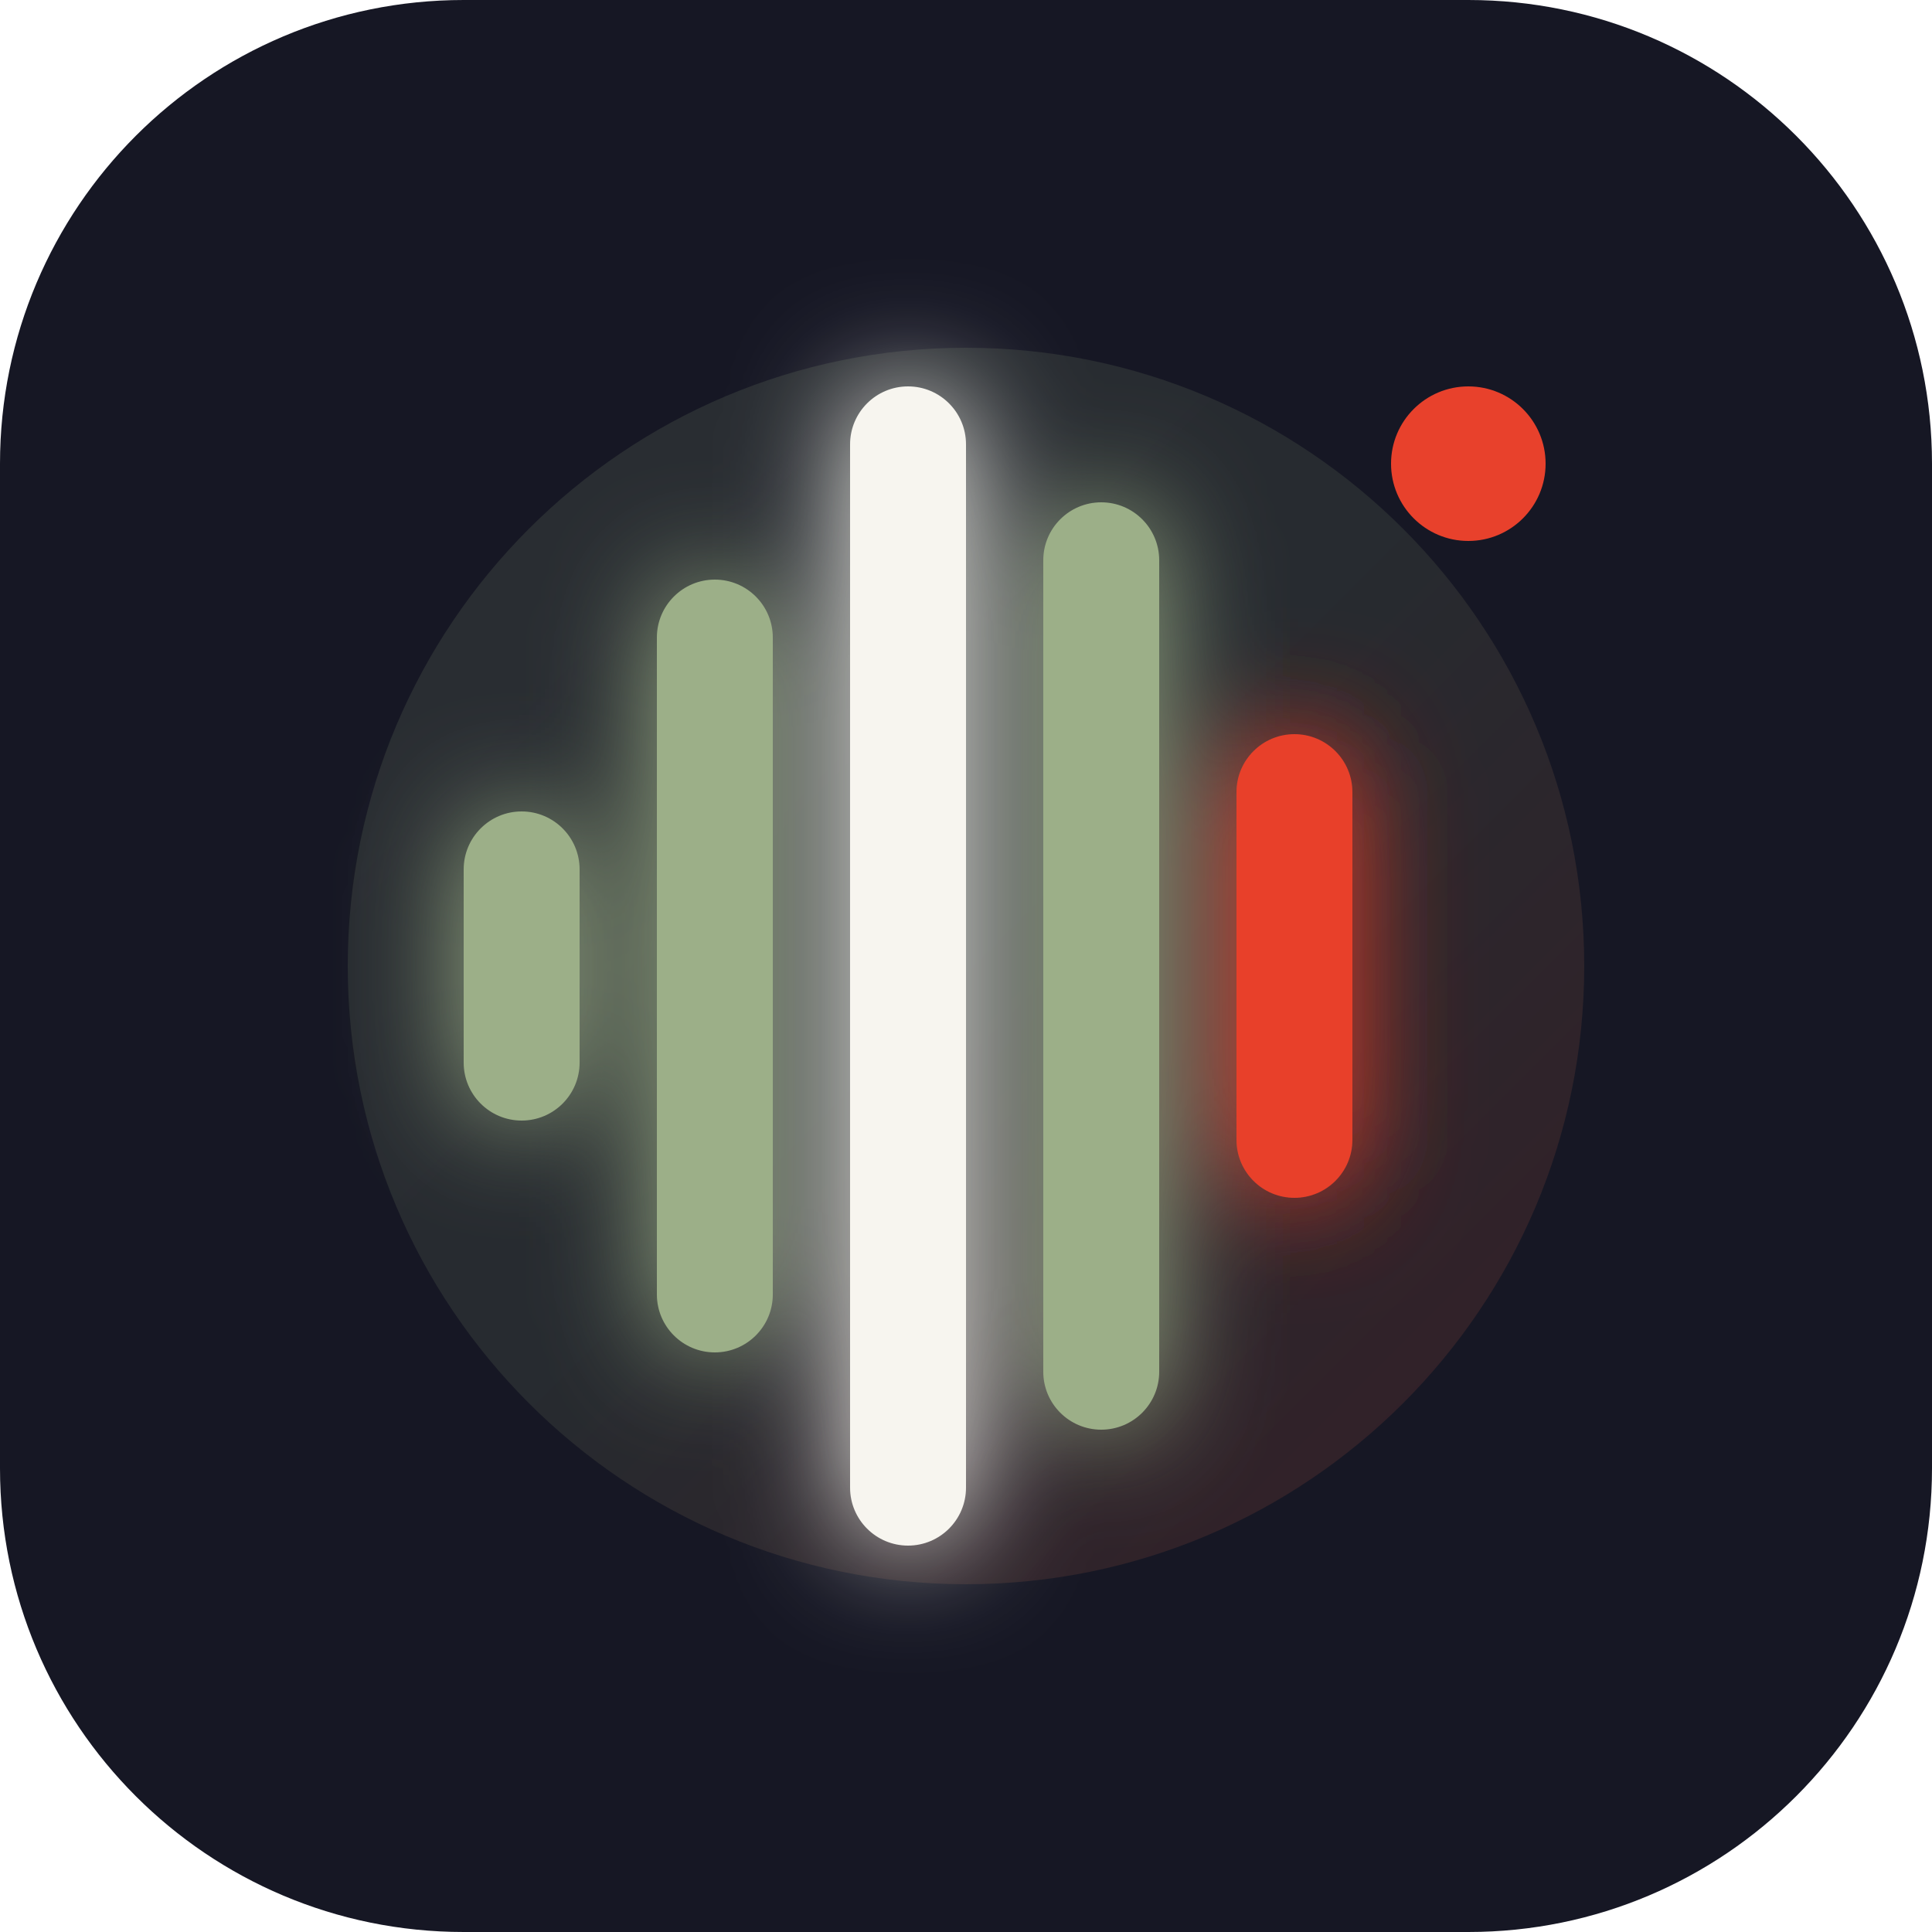
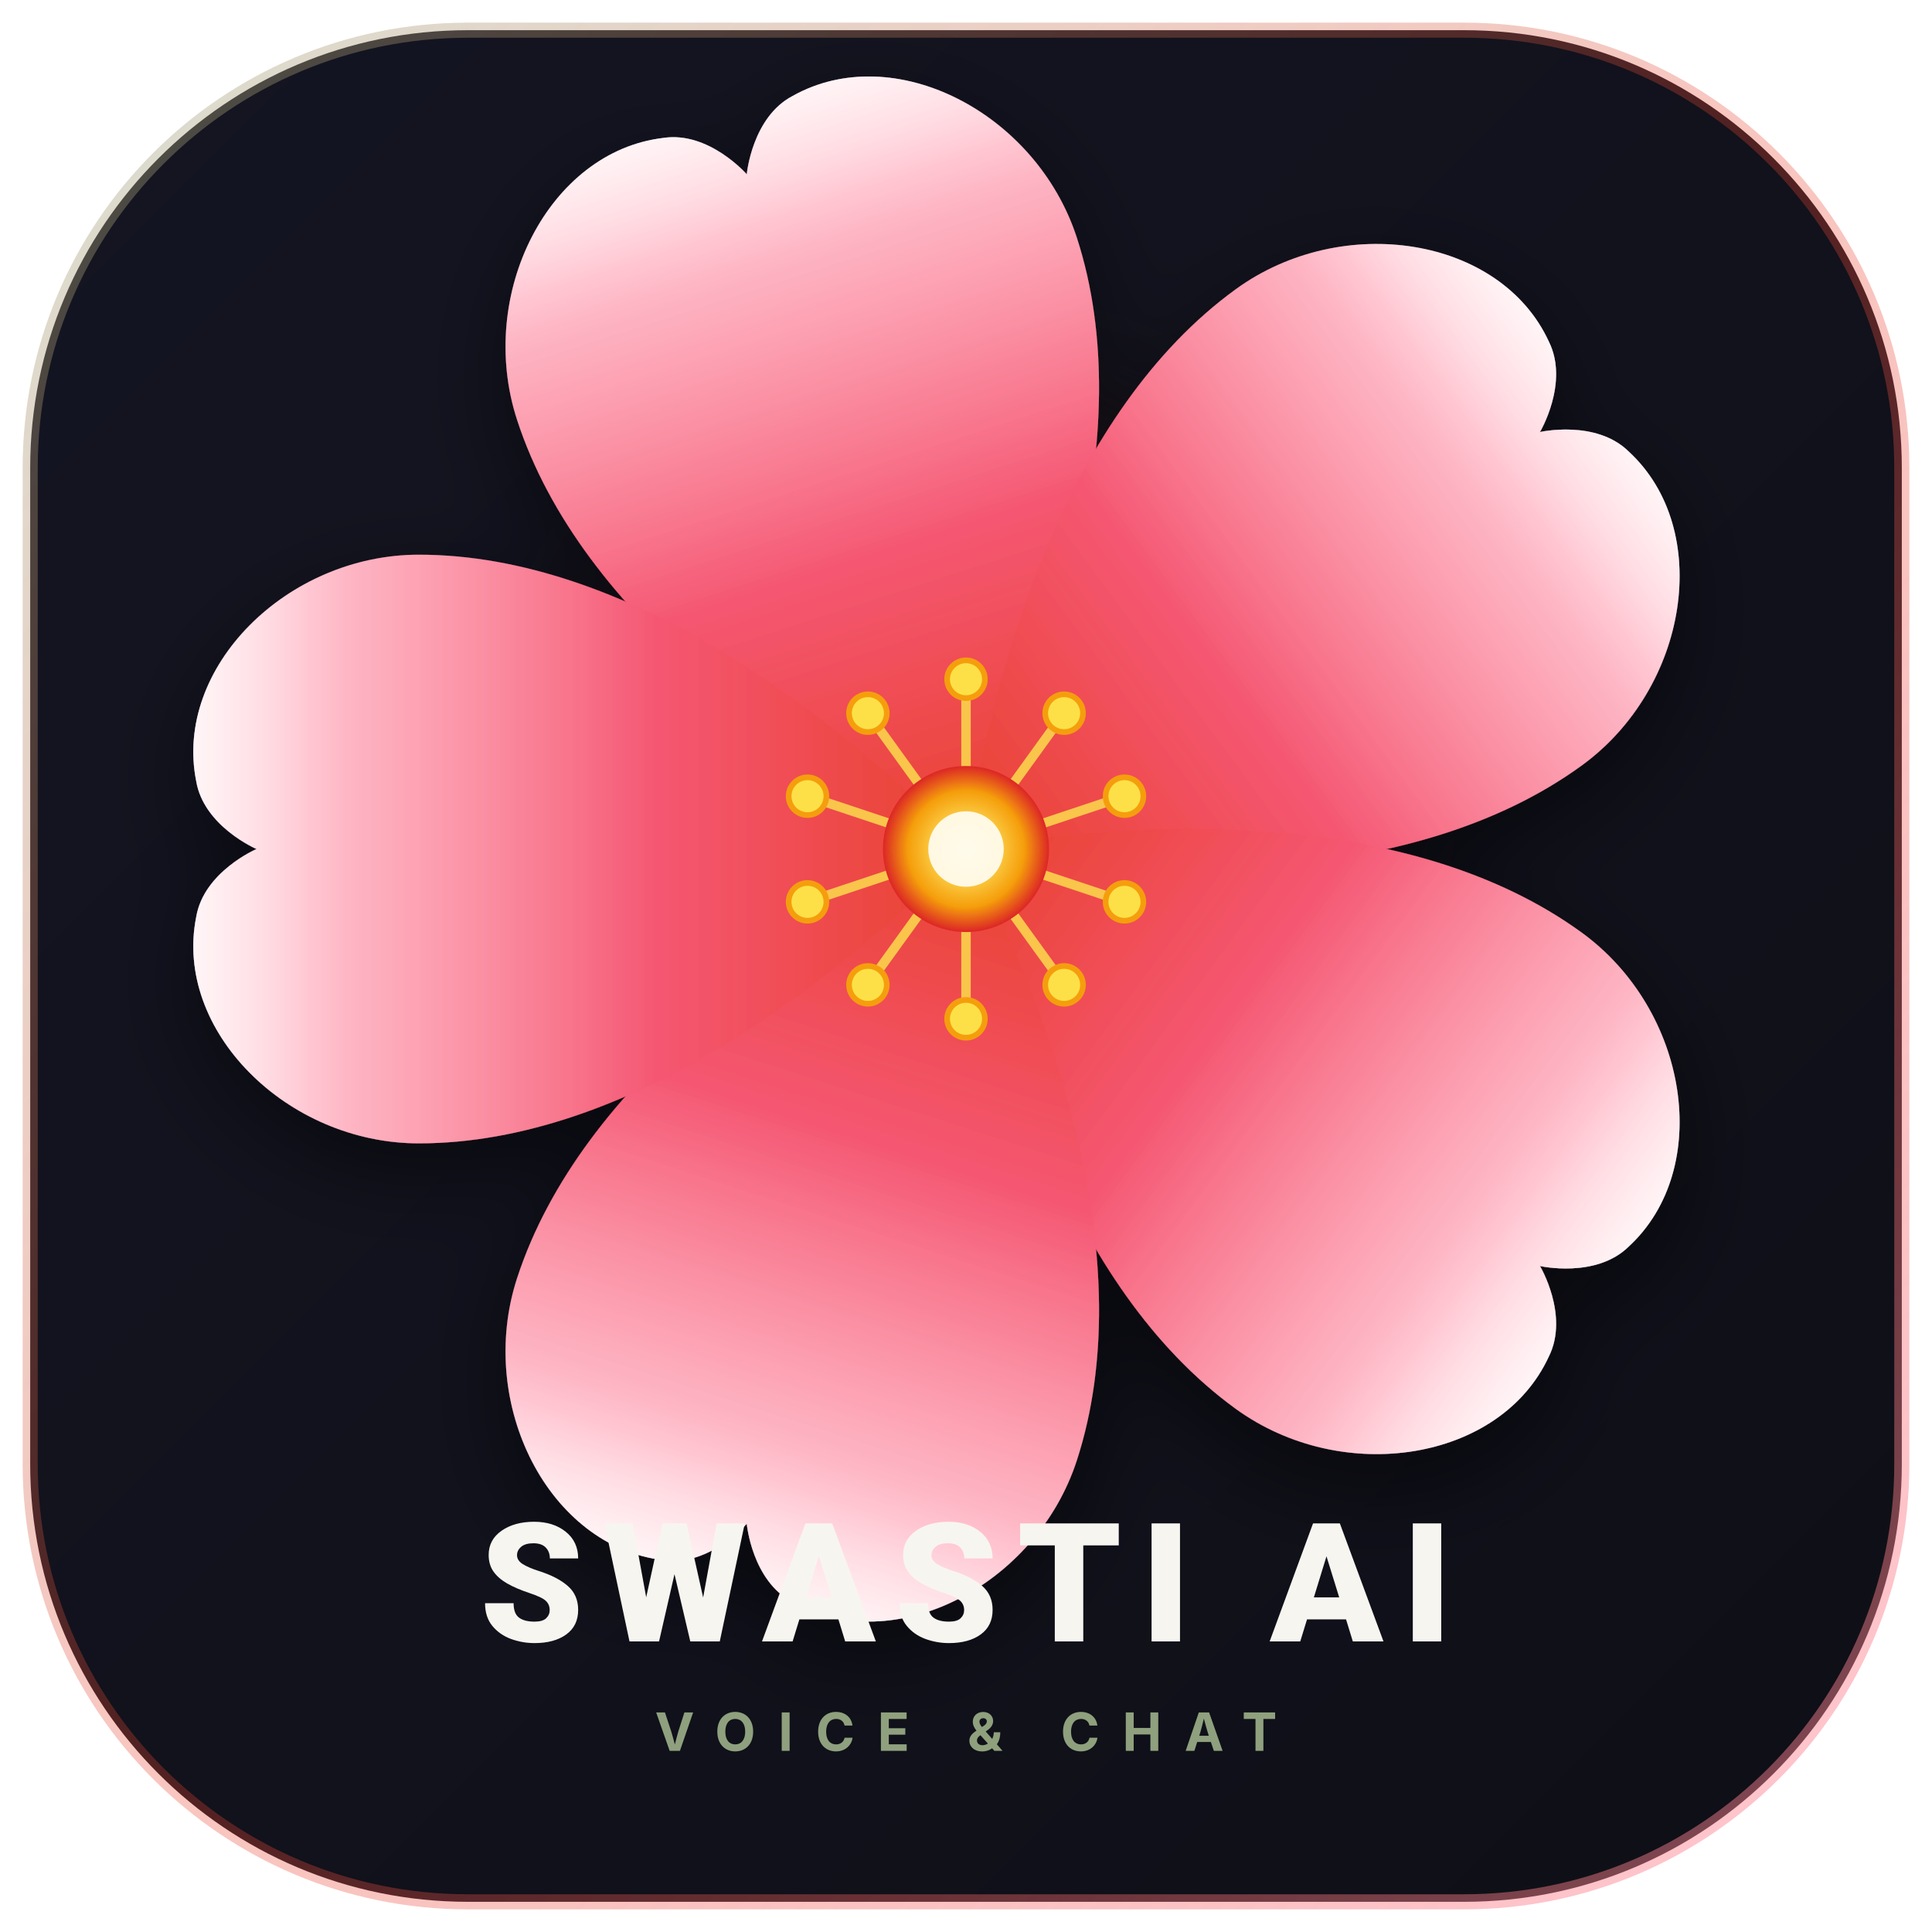
- <svg xmlns="http://www.w3.org/2000/svg" viewBox="0 0 100 100" width="100" height="100">
+ <svg xmlns="http://www.w3.org/2000/svg" viewBox="0 0 512 512" width="512" height="512">
  <defs>
-     <linearGradient id="grad" x1="0%" y1="0%" x2="100%" y2="100%">
-       <stop offset="0%" stop-color="#9CAF88" />
-       <stop offset="50%" stop-color="#83976f" />
-       <stop offset="100%" stop-color="#E8412C" />
+     <linearGradient id="bgGrad" x1="0%" y1="0%" x2="100%" y2="100%">
+       <stop offset="0%" stop-color="#141522" />
+       <stop offset="100%" stop-color="#0E0F16" />
    </linearGradient>
-     <filter id="glow" x="-20%" y="-20%" width="140%" height="140%">
-       <feGaussianBlur stdDeviation="3" result="blur" />
-       <feComposite in="SourceGraphic" in2="blur" operator="over" />
+     <linearGradient id="borderGrad" x1="0%" y1="0%" x2="100%" y2="100%">
+       <stop offset="0%" stop-color="#9CAF88" stop-opacity="0.4" />
+       <stop offset="50%" stop-color="#E8412C" stop-opacity="0.3" />
+       <stop offset="100%" stop-color="#FF8DA1" stop-opacity="0.5" />
+     </linearGradient>
+     <radialGradient id="auraGrad" cx="50%" cy="44%" r="40%">
+       <stop offset="0%" stop-color="#FF8DA1" stop-opacity="0.25" />
+       <stop offset="50%" stop-color="#E8412C" stop-opacity="0.12" />
+       <stop offset="100%" stop-color="#141522" stop-opacity="0" />
+     </radialGradient>
+     <linearGradient id="petalGrad" x1="0%" y1="100%" x2="0%" y2="0%">
+       <stop offset="0%" stop-color="#E8412C" />
+       <stop offset="40%" stop-color="#F43F5E" />
+       <stop offset="85%" stop-color="#FFA8BA" />
+       <stop offset="100%" stop-color="#FFE4E8" />
+     </linearGradient>
+     <linearGradient id="petalHighlight" x1="0%" y1="100%" x2="0%" y2="0%">
+       <stop offset="0%" stop-color="#FFFFFF" stop-opacity="0" />
+       <stop offset="80%" stop-color="#FFFFFF" stop-opacity="0.25" />
+       <stop offset="100%" stop-color="#FFFFFF" stop-opacity="0.6" />
+     </linearGradient>
+     <radialGradient id="coreGrad" cx="50%" cy="50%" r="50%">
+       <stop offset="0%" stop-color="#FFFBEB" />
+       <stop offset="35%" stop-color="#FCD34D" />
+       <stop offset="70%" stop-color="#F59E0B" />
+       <stop offset="100%" stop-color="#DC2626" />
+     </radialGradient>
+     <path id="sakuraPetal" d="       M 0 0        C -36 -35, -78 -90, -78 -145       C -78 -180, -48 -210, -18 -204       C -6 -202, 0 -188, 0 -188       C 0 -188, 6 -202, 18 -204       C 48 -210, 78 -180, 78 -145       C 78 -90, 36 -35, 0 0 Z     " />
+     <filter id="shadowFilter" x="-20%" y="-20%" width="140%" height="140%">
+       <feDropShadow dx="0" dy="8" stdDeviation="12" flood-color="#000000" flood-opacity="0.5" />
    </filter>
  </defs>
-   <rect width="100" height="100" rx="24" fill="#161724" />
-   <circle cx="50" cy="50" r="32" fill="url(#grad)" opacity="0.15" />
-   <g filter="url(#glow)">
-     <rect x="24" y="42" width="6" height="16" rx="3" fill="#9CAF88" />
-     <rect x="34" y="30" width="6" height="40" rx="3" fill="#9CAF88" />
-     <rect x="44" y="20" width="6" height="60" rx="3" fill="#F7F5EF" />
-     <rect x="54" y="26" width="6" height="48" rx="3" fill="#9CAF88" />
-     <rect x="64" y="38" width="6" height="24" rx="3" fill="#E8412C" />
+   <rect x="8" y="8" width="496" height="496" rx="116" fill="url(#bgGrad)" stroke="url(#borderGrad)" stroke-width="4" />
+   <circle cx="256" cy="225" r="170" fill="url(#auraGrad)" />
+   <g transform="translate(256, 225)" filter="url(#shadowFilter)">
+     <g transform="rotate(-18)">
+       <use href="#sakuraPetal" fill="url(#petalGrad)" />
+       <use href="#sakuraPetal" fill="url(#petalHighlight)" />
+     </g>
+     <g transform="rotate(54)">
+       <use href="#sakuraPetal" fill="url(#petalGrad)" />
+       <use href="#sakuraPetal" fill="url(#petalHighlight)" />
+     </g>
+     <g transform="rotate(126)">
+       <use href="#sakuraPetal" fill="url(#petalGrad)" />
+       <use href="#sakuraPetal" fill="url(#petalHighlight)" />
+     </g>
+     <g transform="rotate(198)">
+       <use href="#sakuraPetal" fill="url(#petalGrad)" />
+       <use href="#sakuraPetal" fill="url(#petalHighlight)" />
+     </g>
+     <g transform="rotate(270)">
+       <use href="#sakuraPetal" fill="url(#petalGrad)" />
+       <use href="#sakuraPetal" fill="url(#petalHighlight)" />
+     </g>
+     <g stroke="#FCD34D" stroke-width="2.5" stroke-linecap="round" opacity="0.9">
+       <line x1="0" y1="0" x2="0" y2="-45" />
+       <line x1="0" y1="0" x2="26" y2="-36" />
+       <line x1="0" y1="0" x2="42" y2="-14" />
+       <line x1="0" y1="0" x2="42" y2="14" />
+       <line x1="0" y1="0" x2="26" y2="36" />
+       <line x1="0" y1="0" x2="0" y2="45" />
+       <line x1="0" y1="0" x2="-26" y2="36" />
+       <line x1="0" y1="0" x2="-42" y2="14" />
+       <line x1="0" y1="0" x2="-42" y2="-14" />
+       <line x1="0" y1="0" x2="-26" y2="-36" />
+     </g>
+     <g fill="#FDE047" stroke="#F59E0B" stroke-width="1.5">
+       <circle cx="0" cy="-45" r="5" />
+       <circle cx="26" cy="-36" r="5" />
+       <circle cx="42" cy="-14" r="5" />
+       <circle cx="42" cy="14" r="5" />
+       <circle cx="26" cy="36" r="5" />
+       <circle cx="0" cy="45" r="5" />
+       <circle cx="-26" cy="36" r="5" />
+       <circle cx="-42" cy="14" r="5" />
+       <circle cx="-42" cy="-14" r="5" />
+       <circle cx="-26" cy="-36" r="5" />
+     </g>
+     <circle cx="0" cy="0" r="22" fill="url(#coreGrad)" />
+     <circle cx="0" cy="0" r="10" fill="#FFFBEB" opacity="0.95" />
  </g>
-   <circle cx="76" cy="24" r="4" fill="#E8412C" />
+   <g text-anchor="middle">
+     <text x="256" y="435" font-family="-apple-system, BlinkMacSystemFont, 'Plus Jakarta Sans', 'Outfit', 'Segoe UI', Roboto, sans-serif" font-size="44" font-weight="800" letter-spacing="5" fill="#F7F5EF">SWASTI AI</text>
+     <text x="256" y="464" font-family="-apple-system, BlinkMacSystemFont, 'Plus Jakarta Sans', sans-serif" font-size="14" font-weight="700" letter-spacing="6" fill="#9CAF88" opacity="0.9">VOICE &amp; CHAT</text>
+   </g>
</svg>
